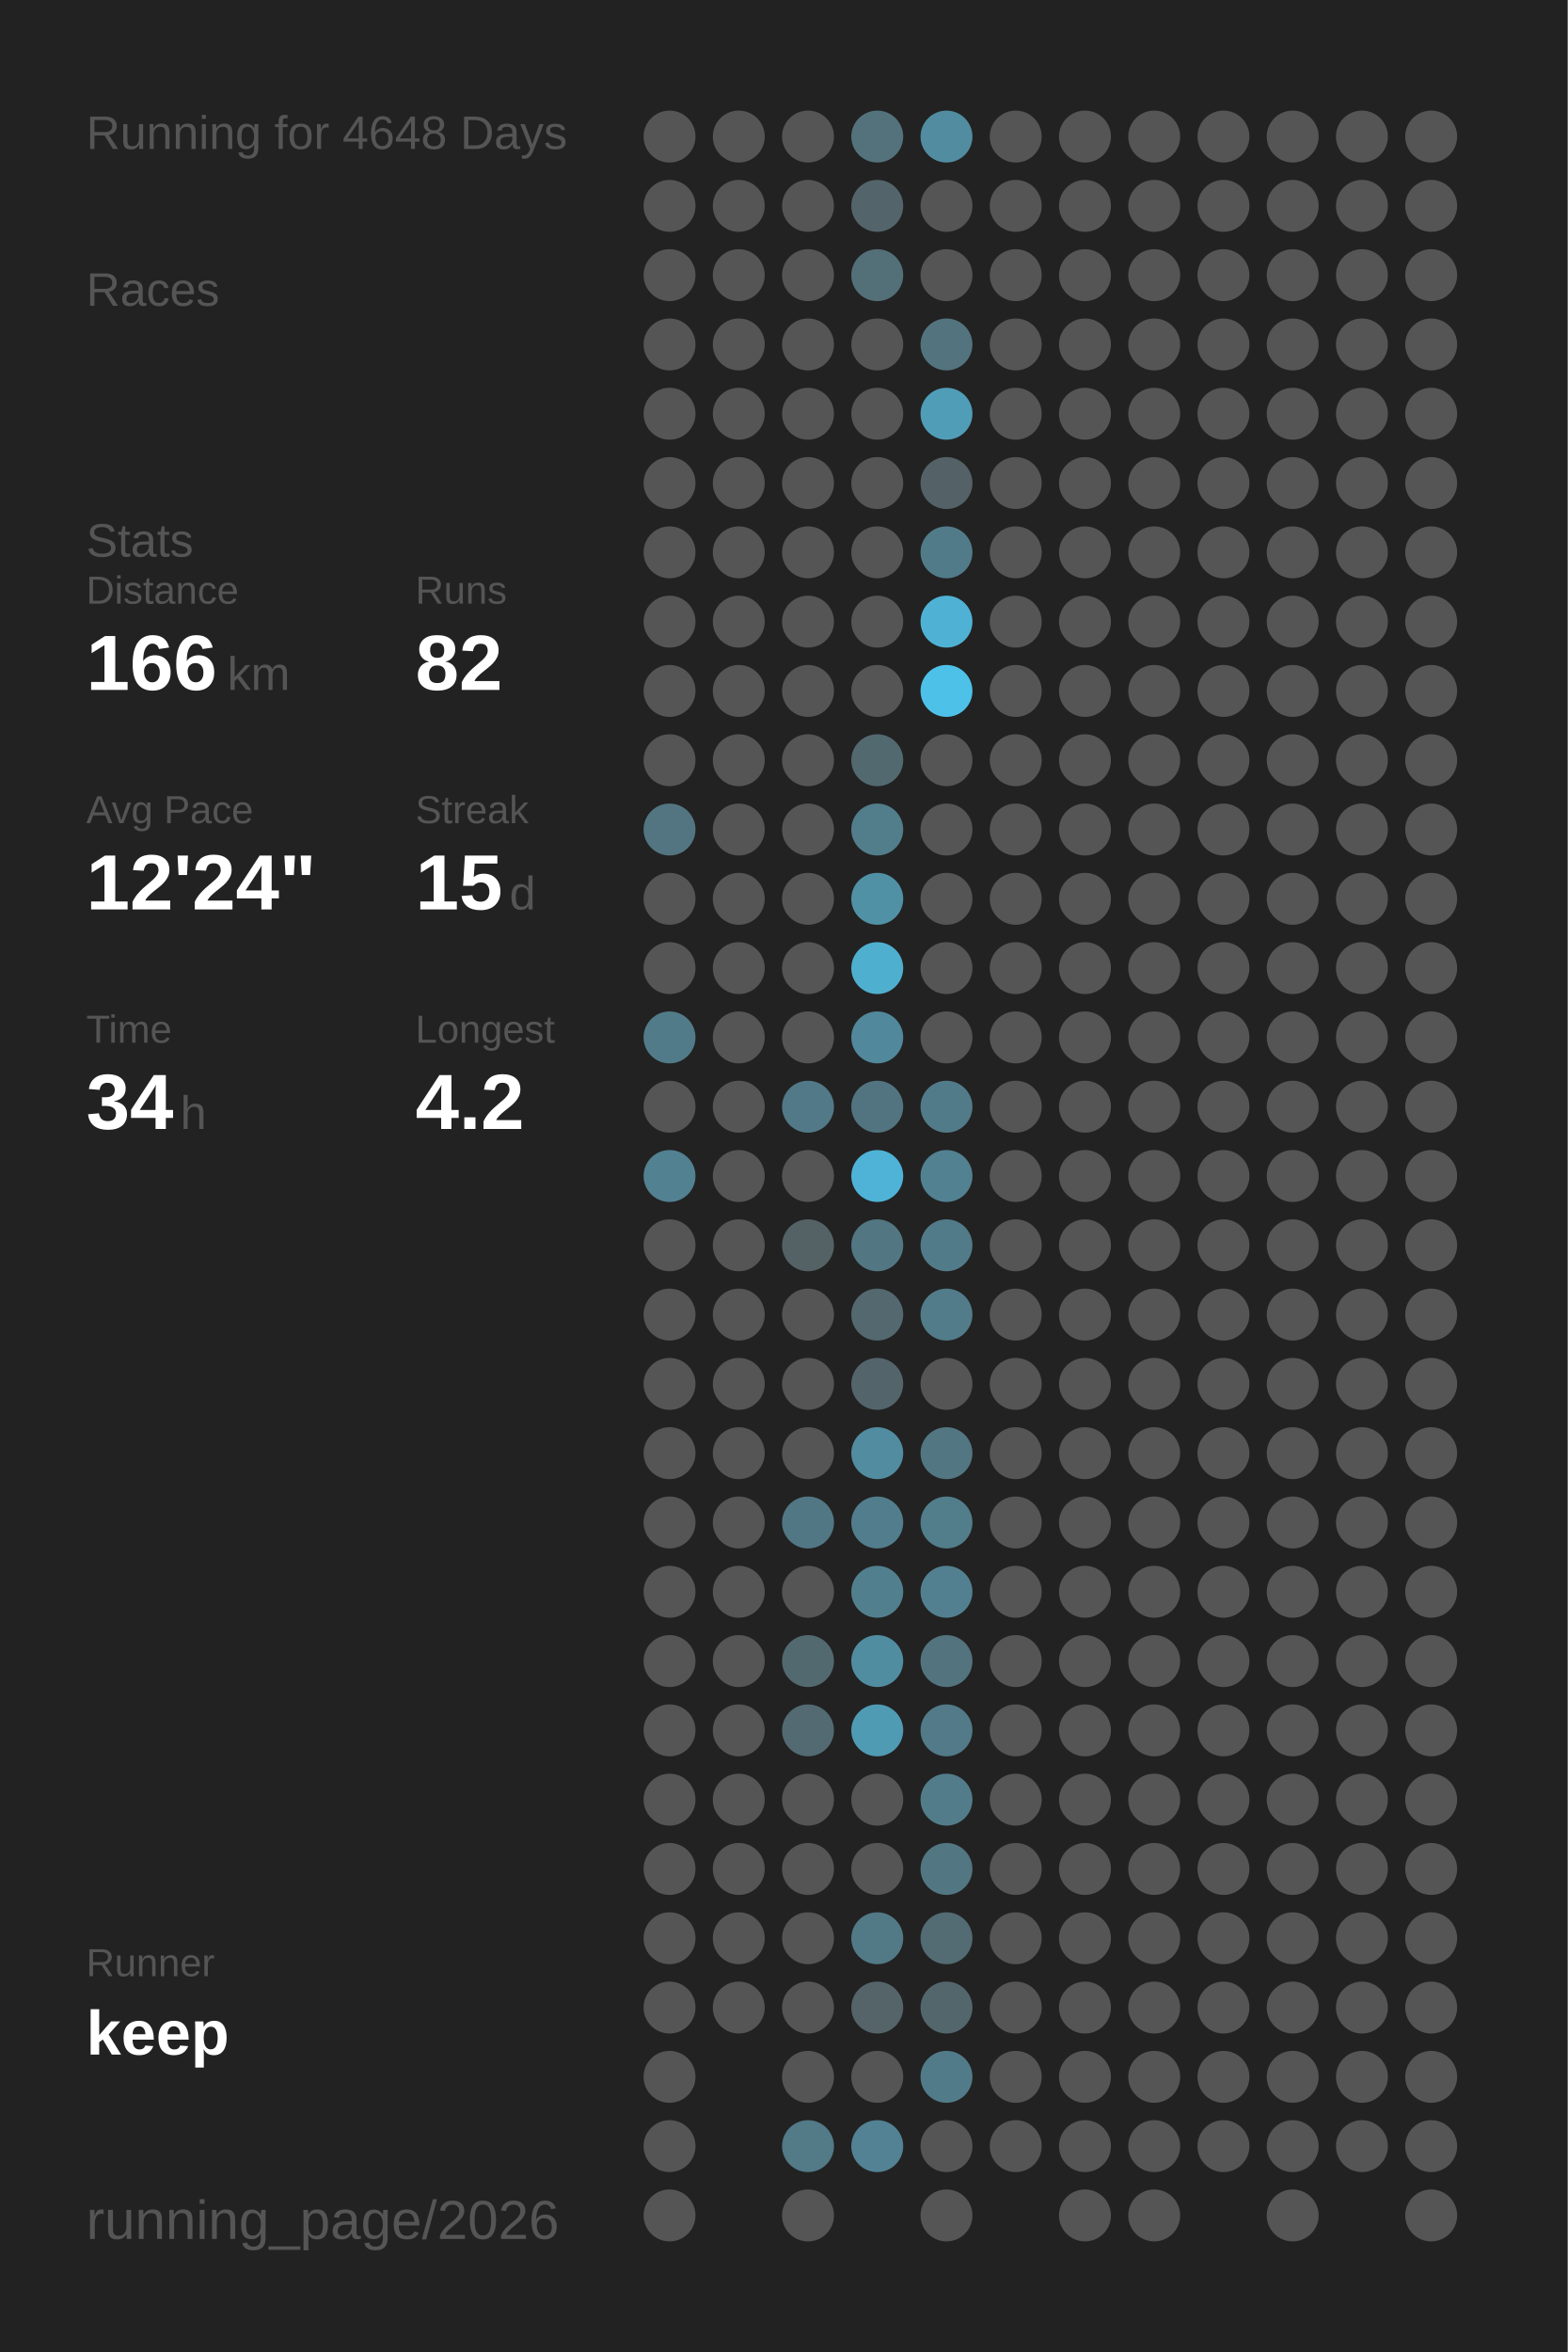
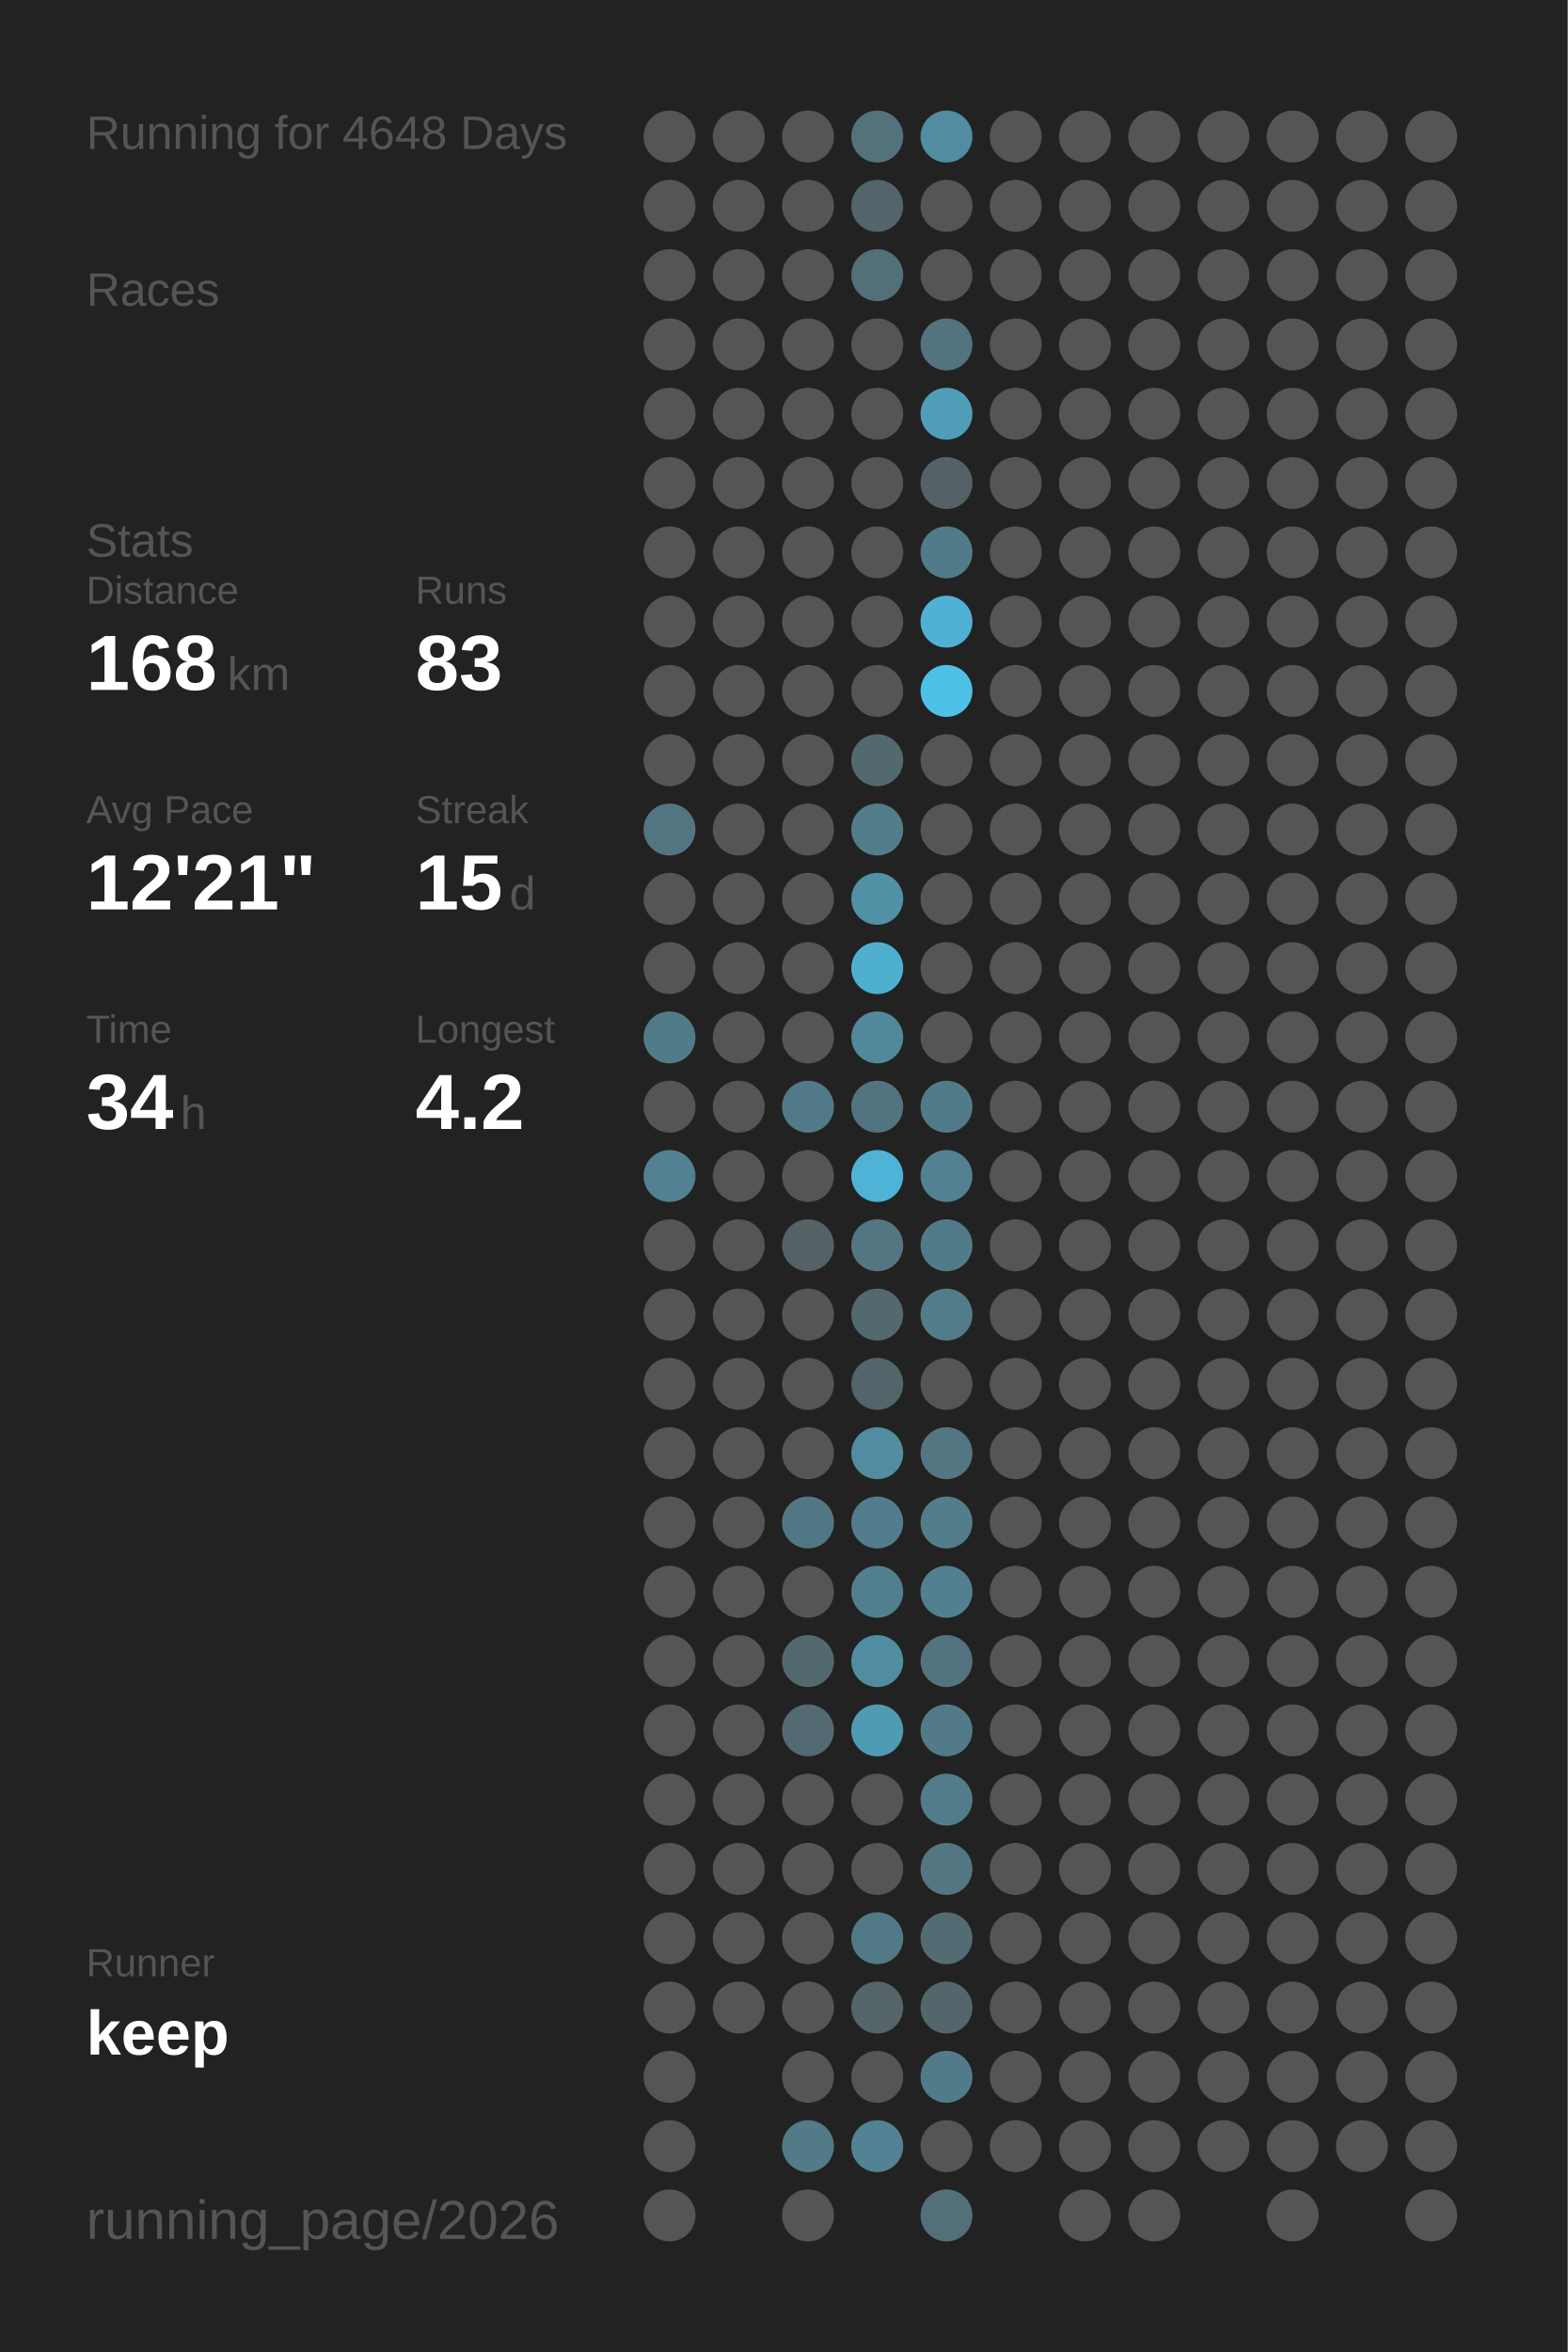
<svg xmlns="http://www.w3.org/2000/svg" baseProfile="full" height="300mm" version="1.1" viewBox="0,0,200,300" width="200mm">
  <defs />
  <rect fill="#222222" height="300" width="200" x="0" y="0" />
  <text fill="#555555" style="font-size:6px; font-family:Arial;" x="11" y="19">Running for 4648 Days</text>
  <text fill="#555555" style="font-size:6px; font-family:Arial;" x="11" y="39">Races</text>
  <text fill="#555555" style="font-size:6px; font-family:Arial;" x="11" y="71">Stats</text>
  <text fill="#555555" style="font-size:5px; font-family:Arial;" x="11" y="77">Distance</text>
-   <text fill="#FFFFFF" style="font-size:10px; font-family:Arial; font-weight:bold;" x="11" y="88">166</text>
+   <text fill="#FFFFFF" style="font-size:10px; font-family:Arial; font-weight:bold;" x="11" y="88">168</text>
  <text fill="#555555" style="font-size:6px; font-family:Arial;" x="29" y="88">km</text>
  <text fill="#555555" style="font-size:5px; font-family:Arial;" x="53" y="77">Runs</text>
-   <text fill="#FFFFFF" style="font-size:10px; font-family:Arial; font-weight:bold;" x="53" y="88">82</text>
+   <text fill="#FFFFFF" style="font-size:10px; font-family:Arial; font-weight:bold;" x="53" y="88">83</text>
  <text fill="#555555" style="font-size:5px; font-family:Arial;" x="11" y="105">Avg Pace</text>
-   <text fill="#FFFFFF" style="font-size:10px; font-family:Arial; font-weight:bold;" x="11" y="116">12'24"</text>
+   <text fill="#FFFFFF" style="font-size:10px; font-family:Arial; font-weight:bold;" x="11" y="116">12'21"</text>
  <text fill="#555555" style="font-size:5px; font-family:Arial;" x="53" y="105">Streak</text>
  <text fill="#FFFFFF" style="font-size:10px; font-family:Arial; font-weight:bold;" x="53" y="116">15</text>
  <text fill="#555555" style="font-size:6px; font-family:Arial;" x="65" y="116">d</text>
  <text fill="#555555" style="font-size:5px; font-family:Arial;" x="11" y="133">Time</text>
  <text fill="#FFFFFF" style="font-size:10px; font-family:Arial; font-weight:bold;" x="11" y="144">34</text>
  <text fill="#555555" style="font-size:6px; font-family:Arial;" x="23" y="144">h</text>
  <text fill="#555555" style="font-size:5px; font-family:Arial;" x="53" y="133">Longest</text>
  <text fill="#FFFFFF" style="font-size:10px; font-family:Arial; font-weight:bold;" x="53" y="144">4.2</text>
  <text fill="#555555" style="font-size:5px; font-family:Arial;" x="11" y="252.065">Runner</text>
  <text fill="#FFFFFF" style="font-size:8px; font-family:Arial; font-weight:bold;" x="11" y="262.065">keep</text>
  <text fill="#555555" style="font-size:7px; font-family:Arial;" x="11" y="285.581">running_page/2026</text>
  <circle cx="85.417" cy="17.419" fill="#555555" r="3.312" />
  <circle cx="85.417" cy="26.258" fill="#555555" r="3.312" />
  <circle cx="85.417" cy="35.097" fill="#555555" r="3.312" />
  <circle cx="85.417" cy="43.935" fill="#555555" r="3.312" />
  <circle cx="85.417" cy="52.774" fill="#555555" r="3.312" />
  <circle cx="85.417" cy="61.613" fill="#555555" r="3.312" />
  <circle cx="85.417" cy="70.452" fill="#555555" r="3.312" />
  <circle cx="85.417" cy="79.29" fill="#555555" r="3.312" />
  <circle cx="85.417" cy="88.129" fill="#555555" r="3.312" />
  <circle cx="85.417" cy="96.968" fill="#555555" r="3.312" />
  <circle cx="85.417" cy="105.806" fill="#527581" r="3.312" />
  <circle cx="85.417" cy="114.645" fill="#555555" r="3.312" />
  <circle cx="85.417" cy="123.484" fill="#555555" r="3.312" />
  <circle cx="85.417" cy="132.323" fill="#527b89" r="3.312" />
  <circle cx="85.417" cy="141.161" fill="#555555" r="3.312" />
  <circle cx="85.417" cy="150" fill="#528191" r="3.312" />
  <circle cx="85.417" cy="158.839" fill="#555555" r="3.312" />
  <circle cx="85.417" cy="167.677" fill="#555555" r="3.312" />
  <circle cx="85.417" cy="176.516" fill="#555555" r="3.312" />
  <circle cx="85.417" cy="185.355" fill="#555555" r="3.312" />
  <circle cx="85.417" cy="194.194" fill="#555555" r="3.312" />
  <circle cx="85.417" cy="203.032" fill="#555555" r="3.312" />
  <circle cx="85.417" cy="211.871" fill="#555555" r="3.312" />
  <circle cx="85.417" cy="220.71" fill="#555555" r="3.312" />
  <circle cx="85.417" cy="229.548" fill="#555555" r="3.312" />
  <circle cx="85.417" cy="238.387" fill="#555555" r="3.312" />
  <circle cx="85.417" cy="247.226" fill="#555555" r="3.312" />
  <circle cx="85.417" cy="256.065" fill="#555555" r="3.312" />
  <circle cx="85.417" cy="264.903" fill="#555555" r="3.312" />
  <circle cx="85.417" cy="273.742" fill="#555555" r="3.312" />
  <circle cx="85.417" cy="282.581" fill="#555555" r="3.312" />
  <circle cx="94.25" cy="17.419" fill="#555555" r="3.312" />
  <circle cx="94.25" cy="26.258" fill="#555555" r="3.312" />
  <circle cx="94.25" cy="35.097" fill="#555555" r="3.312" />
  <circle cx="94.25" cy="43.935" fill="#555555" r="3.312" />
  <circle cx="94.25" cy="52.774" fill="#555555" r="3.312" />
  <circle cx="94.25" cy="61.613" fill="#555555" r="3.312" />
  <circle cx="94.25" cy="70.452" fill="#555555" r="3.312" />
  <circle cx="94.25" cy="79.29" fill="#555555" r="3.312" />
  <circle cx="94.25" cy="88.129" fill="#555555" r="3.312" />
  <circle cx="94.25" cy="96.968" fill="#555555" r="3.312" />
  <circle cx="94.25" cy="105.806" fill="#555555" r="3.312" />
  <circle cx="94.25" cy="114.645" fill="#555555" r="3.312" />
  <circle cx="94.25" cy="123.484" fill="#555555" r="3.312" />
  <circle cx="94.25" cy="132.323" fill="#555555" r="3.312" />
  <circle cx="94.25" cy="141.161" fill="#555555" r="3.312" />
  <circle cx="94.25" cy="150" fill="#555555" r="3.312" />
  <circle cx="94.25" cy="158.839" fill="#555555" r="3.312" />
  <circle cx="94.25" cy="167.677" fill="#555555" r="3.312" />
  <circle cx="94.25" cy="176.516" fill="#555555" r="3.312" />
  <circle cx="94.25" cy="185.355" fill="#555555" r="3.312" />
  <circle cx="94.25" cy="194.194" fill="#555555" r="3.312" />
  <circle cx="94.25" cy="203.032" fill="#555555" r="3.312" />
  <circle cx="94.25" cy="211.871" fill="#555555" r="3.312" />
  <circle cx="94.25" cy="220.71" fill="#555555" r="3.312" />
  <circle cx="94.25" cy="229.548" fill="#555555" r="3.312" />
  <circle cx="94.25" cy="238.387" fill="#555555" r="3.312" />
  <circle cx="94.25" cy="247.226" fill="#555555" r="3.312" />
  <circle cx="94.25" cy="256.065" fill="#555555" r="3.312" />
  <circle cx="103.083" cy="17.419" fill="#555555" r="3.312" />
  <circle cx="103.083" cy="26.258" fill="#555555" r="3.312" />
  <circle cx="103.083" cy="35.097" fill="#555555" r="3.312" />
  <circle cx="103.083" cy="43.935" fill="#555555" r="3.312" />
  <circle cx="103.083" cy="52.774" fill="#555555" r="3.312" />
  <circle cx="103.083" cy="61.613" fill="#555555" r="3.312" />
  <circle cx="103.083" cy="70.452" fill="#555555" r="3.312" />
  <circle cx="103.083" cy="79.29" fill="#555555" r="3.312" />
  <circle cx="103.083" cy="88.129" fill="#555555" r="3.312" />
  <circle cx="103.083" cy="96.968" fill="#555555" r="3.312" />
  <circle cx="103.083" cy="105.806" fill="#555555" r="3.312" />
  <circle cx="103.083" cy="114.645" fill="#555555" r="3.312" />
  <circle cx="103.083" cy="123.484" fill="#555555" r="3.312" />
  <circle cx="103.083" cy="132.323" fill="#555555" r="3.312" />
  <circle cx="103.083" cy="141.161" fill="#527987" r="3.312" />
  <circle cx="103.083" cy="150" fill="#555555" r="3.312" />
  <circle cx="103.083" cy="158.839" fill="#546266" r="3.312" />
  <circle cx="103.083" cy="167.677" fill="#555555" r="3.312" />
  <circle cx="103.083" cy="176.516" fill="#555555" r="3.312" />
  <circle cx="103.083" cy="185.355" fill="#555555" r="3.312" />
  <circle cx="103.083" cy="194.194" fill="#527784" r="3.312" />
  <circle cx="103.083" cy="203.032" fill="#555555" r="3.312" />
  <circle cx="103.083" cy="211.871" fill="#536970" r="3.312" />
  <circle cx="103.083" cy="220.71" fill="#536a72" r="3.312" />
  <circle cx="103.083" cy="229.548" fill="#555555" r="3.312" />
  <circle cx="103.083" cy="238.387" fill="#555555" r="3.312" />
  <circle cx="103.083" cy="247.226" fill="#555555" r="3.312" />
  <circle cx="103.083" cy="256.065" fill="#555555" r="3.312" />
  <circle cx="103.083" cy="264.903" fill="#555555" r="3.312" />
  <circle cx="103.083" cy="273.742" fill="#527a87" r="3.312" />
  <circle cx="103.083" cy="282.581" fill="#555555" r="3.312" />
  <circle cx="111.917" cy="17.419" fill="#53727c" r="3.312" />
  <circle cx="111.917" cy="26.258" fill="#53656b" r="3.312" />
  <circle cx="111.917" cy="35.097" fill="#536f78" r="3.312" />
  <circle cx="111.917" cy="43.935" fill="#555555" r="3.312" />
  <circle cx="111.917" cy="52.774" fill="#555555" r="3.312" />
  <circle cx="111.917" cy="61.613" fill="#555555" r="3.312" />
  <circle cx="111.917" cy="70.452" fill="#555555" r="3.312" />
  <circle cx="111.917" cy="79.29" fill="#555555" r="3.312" />
  <circle cx="111.917" cy="88.129" fill="#555555" r="3.312" />
  <circle cx="111.917" cy="96.968" fill="#536970" r="3.312" />
  <circle cx="111.917" cy="105.806" fill="#527d8b" r="3.312" />
  <circle cx="111.917" cy="114.645" fill="#5191a6" r="3.312" />
  <circle cx="111.917" cy="123.484" fill="#4fafcf" r="3.312" />
  <circle cx="111.917" cy="132.323" fill="#51889b" r="3.312" />
  <circle cx="111.917" cy="141.161" fill="#527480" r="3.312" />
  <circle cx="111.917" cy="150" fill="#4eb3d6" r="3.312" />
  <circle cx="111.917" cy="158.839" fill="#527783" r="3.312" />
  <circle cx="111.917" cy="167.677" fill="#53686f" r="3.312" />
  <circle cx="111.917" cy="176.516" fill="#53646a" r="3.312" />
  <circle cx="111.917" cy="185.355" fill="#518ca0" r="3.312" />
  <circle cx="111.917" cy="194.194" fill="#527d8c" r="3.312" />
  <circle cx="111.917" cy="203.032" fill="#527f8e" r="3.312" />
  <circle cx="111.917" cy="211.871" fill="#518da1" r="3.312" />
  <circle cx="111.917" cy="220.71" fill="#509bb4" r="3.312" />
  <circle cx="111.917" cy="229.548" fill="#555555" r="3.312" />
  <circle cx="111.917" cy="238.387" fill="#555555" r="3.312" />
  <circle cx="111.917" cy="247.226" fill="#527986" r="3.312" />
  <circle cx="111.917" cy="256.065" fill="#546469" r="3.312" />
  <circle cx="111.917" cy="264.903" fill="#555555" r="3.312" />
  <circle cx="111.917" cy="273.742" fill="#528293" r="3.312" />
  <circle cx="120.75" cy="17.419" fill="#518ca0" r="3.312" />
  <circle cx="120.75" cy="26.258" fill="#555555" r="3.312" />
  <circle cx="120.75" cy="35.097" fill="#555555" r="3.312" />
  <circle cx="120.75" cy="43.935" fill="#53737e" r="3.312" />
  <circle cx="120.75" cy="52.774" fill="#509db8" r="3.312" />
  <circle cx="120.75" cy="61.613" fill="#546267" r="3.312" />
  <circle cx="120.75" cy="70.452" fill="#527b89" r="3.312" />
  <circle cx="120.75" cy="79.29" fill="#4fb2d4" r="3.312" />
  <circle cx="120.75" cy="88.129" fill="#4ec1e8" r="3.312" />
  <circle cx="120.75" cy="96.968" fill="#555555" r="3.312" />
  <circle cx="120.75" cy="105.806" fill="#555555" r="3.312" />
  <circle cx="120.75" cy="114.645" fill="#555555" r="3.312" />
  <circle cx="120.75" cy="123.484" fill="#555555" r="3.312" />
  <circle cx="120.75" cy="132.323" fill="#555555" r="3.312" />
  <circle cx="120.75" cy="141.161" fill="#527b89" r="3.312" />
  <circle cx="120.75" cy="150" fill="#528191" r="3.312" />
  <circle cx="120.75" cy="158.839" fill="#527b89" r="3.312" />
  <circle cx="120.75" cy="167.677" fill="#527c8a" r="3.312" />
  <circle cx="120.75" cy="176.516" fill="#555555" r="3.312" />
  <circle cx="120.75" cy="185.355" fill="#527682" r="3.312" />
  <circle cx="120.75" cy="194.194" fill="#527d8b" r="3.312" />
  <circle cx="120.75" cy="203.032" fill="#528090" r="3.312" />
  <circle cx="120.75" cy="211.871" fill="#53737e" r="3.312" />
  <circle cx="120.75" cy="220.71" fill="#527a88" r="3.312" />
  <circle cx="120.75" cy="229.548" fill="#527c8a" r="3.312" />
  <circle cx="120.75" cy="238.387" fill="#527682" r="3.312" />
  <circle cx="120.75" cy="247.226" fill="#536b73" r="3.312" />
  <circle cx="120.75" cy="256.065" fill="#53666c" r="3.312" />
  <circle cx="120.75" cy="264.903" fill="#527b89" r="3.312" />
  <circle cx="120.75" cy="273.742" fill="#555555" r="3.312" />
-   <circle cx="120.75" cy="282.581" fill="#555555" r="3.312" />
+   <circle cx="120.75" cy="282.581" fill="#53707a" r="3.312" />
  <circle cx="129.583" cy="17.419" fill="#555555" r="3.312" />
  <circle cx="129.583" cy="26.258" fill="#555555" r="3.312" />
  <circle cx="129.583" cy="35.097" fill="#555555" r="3.312" />
  <circle cx="129.583" cy="43.935" fill="#555555" r="3.312" />
  <circle cx="129.583" cy="52.774" fill="#555555" r="3.312" />
  <circle cx="129.583" cy="61.613" fill="#555555" r="3.312" />
  <circle cx="129.583" cy="70.452" fill="#555555" r="3.312" />
  <circle cx="129.583" cy="79.29" fill="#555555" r="3.312" />
  <circle cx="129.583" cy="88.129" fill="#555555" r="3.312" />
  <circle cx="129.583" cy="96.968" fill="#555555" r="3.312" />
  <circle cx="129.583" cy="105.806" fill="#555555" r="3.312" />
  <circle cx="129.583" cy="114.645" fill="#555555" r="3.312" />
  <circle cx="129.583" cy="123.484" fill="#555555" r="3.312" />
  <circle cx="129.583" cy="132.323" fill="#555555" r="3.312" />
  <circle cx="129.583" cy="141.161" fill="#555555" r="3.312" />
  <circle cx="129.583" cy="150" fill="#555555" r="3.312" />
  <circle cx="129.583" cy="158.839" fill="#555555" r="3.312" />
  <circle cx="129.583" cy="167.677" fill="#555555" r="3.312" />
  <circle cx="129.583" cy="176.516" fill="#555555" r="3.312" />
  <circle cx="129.583" cy="185.355" fill="#555555" r="3.312" />
  <circle cx="129.583" cy="194.194" fill="#555555" r="3.312" />
  <circle cx="129.583" cy="203.032" fill="#555555" r="3.312" />
  <circle cx="129.583" cy="211.871" fill="#555555" r="3.312" />
  <circle cx="129.583" cy="220.71" fill="#555555" r="3.312" />
  <circle cx="129.583" cy="229.548" fill="#555555" r="3.312" />
  <circle cx="129.583" cy="238.387" fill="#555555" r="3.312" />
  <circle cx="129.583" cy="247.226" fill="#555555" r="3.312" />
  <circle cx="129.583" cy="256.065" fill="#555555" r="3.312" />
  <circle cx="129.583" cy="264.903" fill="#555555" r="3.312" />
  <circle cx="129.583" cy="273.742" fill="#555555" r="3.312" />
  <circle cx="138.417" cy="17.419" fill="#555555" r="3.312" />
  <circle cx="138.417" cy="26.258" fill="#555555" r="3.312" />
  <circle cx="138.417" cy="35.097" fill="#555555" r="3.312" />
  <circle cx="138.417" cy="43.935" fill="#555555" r="3.312" />
  <circle cx="138.417" cy="52.774" fill="#555555" r="3.312" />
  <circle cx="138.417" cy="61.613" fill="#555555" r="3.312" />
  <circle cx="138.417" cy="70.452" fill="#555555" r="3.312" />
  <circle cx="138.417" cy="79.29" fill="#555555" r="3.312" />
  <circle cx="138.417" cy="88.129" fill="#555555" r="3.312" />
  <circle cx="138.417" cy="96.968" fill="#555555" r="3.312" />
  <circle cx="138.417" cy="105.806" fill="#555555" r="3.312" />
  <circle cx="138.417" cy="114.645" fill="#555555" r="3.312" />
  <circle cx="138.417" cy="123.484" fill="#555555" r="3.312" />
  <circle cx="138.417" cy="132.323" fill="#555555" r="3.312" />
  <circle cx="138.417" cy="141.161" fill="#555555" r="3.312" />
  <circle cx="138.417" cy="150" fill="#555555" r="3.312" />
  <circle cx="138.417" cy="158.839" fill="#555555" r="3.312" />
  <circle cx="138.417" cy="167.677" fill="#555555" r="3.312" />
  <circle cx="138.417" cy="176.516" fill="#555555" r="3.312" />
  <circle cx="138.417" cy="185.355" fill="#555555" r="3.312" />
  <circle cx="138.417" cy="194.194" fill="#555555" r="3.312" />
  <circle cx="138.417" cy="203.032" fill="#555555" r="3.312" />
  <circle cx="138.417" cy="211.871" fill="#555555" r="3.312" />
  <circle cx="138.417" cy="220.71" fill="#555555" r="3.312" />
  <circle cx="138.417" cy="229.548" fill="#555555" r="3.312" />
  <circle cx="138.417" cy="238.387" fill="#555555" r="3.312" />
  <circle cx="138.417" cy="247.226" fill="#555555" r="3.312" />
  <circle cx="138.417" cy="256.065" fill="#555555" r="3.312" />
  <circle cx="138.417" cy="264.903" fill="#555555" r="3.312" />
  <circle cx="138.417" cy="273.742" fill="#555555" r="3.312" />
  <circle cx="138.417" cy="282.581" fill="#555555" r="3.312" />
  <circle cx="147.25" cy="17.419" fill="#555555" r="3.312" />
  <circle cx="147.25" cy="26.258" fill="#555555" r="3.312" />
  <circle cx="147.25" cy="35.097" fill="#555555" r="3.312" />
  <circle cx="147.25" cy="43.935" fill="#555555" r="3.312" />
  <circle cx="147.25" cy="52.774" fill="#555555" r="3.312" />
  <circle cx="147.25" cy="61.613" fill="#555555" r="3.312" />
  <circle cx="147.25" cy="70.452" fill="#555555" r="3.312" />
  <circle cx="147.25" cy="79.29" fill="#555555" r="3.312" />
  <circle cx="147.25" cy="88.129" fill="#555555" r="3.312" />
  <circle cx="147.25" cy="96.968" fill="#555555" r="3.312" />
  <circle cx="147.25" cy="105.806" fill="#555555" r="3.312" />
  <circle cx="147.25" cy="114.645" fill="#555555" r="3.312" />
  <circle cx="147.25" cy="123.484" fill="#555555" r="3.312" />
  <circle cx="147.25" cy="132.323" fill="#555555" r="3.312" />
  <circle cx="147.25" cy="141.161" fill="#555555" r="3.312" />
  <circle cx="147.25" cy="150" fill="#555555" r="3.312" />
  <circle cx="147.25" cy="158.839" fill="#555555" r="3.312" />
  <circle cx="147.25" cy="167.677" fill="#555555" r="3.312" />
  <circle cx="147.25" cy="176.516" fill="#555555" r="3.312" />
  <circle cx="147.25" cy="185.355" fill="#555555" r="3.312" />
  <circle cx="147.25" cy="194.194" fill="#555555" r="3.312" />
  <circle cx="147.25" cy="203.032" fill="#555555" r="3.312" />
  <circle cx="147.25" cy="211.871" fill="#555555" r="3.312" />
  <circle cx="147.25" cy="220.71" fill="#555555" r="3.312" />
  <circle cx="147.25" cy="229.548" fill="#555555" r="3.312" />
  <circle cx="147.25" cy="238.387" fill="#555555" r="3.312" />
  <circle cx="147.25" cy="247.226" fill="#555555" r="3.312" />
  <circle cx="147.25" cy="256.065" fill="#555555" r="3.312" />
  <circle cx="147.25" cy="264.903" fill="#555555" r="3.312" />
  <circle cx="147.25" cy="273.742" fill="#555555" r="3.312" />
  <circle cx="147.25" cy="282.581" fill="#555555" r="3.312" />
  <circle cx="156.083" cy="17.419" fill="#555555" r="3.312" />
  <circle cx="156.083" cy="26.258" fill="#555555" r="3.312" />
  <circle cx="156.083" cy="35.097" fill="#555555" r="3.312" />
  <circle cx="156.083" cy="43.935" fill="#555555" r="3.312" />
  <circle cx="156.083" cy="52.774" fill="#555555" r="3.312" />
  <circle cx="156.083" cy="61.613" fill="#555555" r="3.312" />
  <circle cx="156.083" cy="70.452" fill="#555555" r="3.312" />
  <circle cx="156.083" cy="79.29" fill="#555555" r="3.312" />
  <circle cx="156.083" cy="88.129" fill="#555555" r="3.312" />
  <circle cx="156.083" cy="96.968" fill="#555555" r="3.312" />
  <circle cx="156.083" cy="105.806" fill="#555555" r="3.312" />
  <circle cx="156.083" cy="114.645" fill="#555555" r="3.312" />
  <circle cx="156.083" cy="123.484" fill="#555555" r="3.312" />
  <circle cx="156.083" cy="132.323" fill="#555555" r="3.312" />
  <circle cx="156.083" cy="141.161" fill="#555555" r="3.312" />
  <circle cx="156.083" cy="150" fill="#555555" r="3.312" />
  <circle cx="156.083" cy="158.839" fill="#555555" r="3.312" />
  <circle cx="156.083" cy="167.677" fill="#555555" r="3.312" />
  <circle cx="156.083" cy="176.516" fill="#555555" r="3.312" />
  <circle cx="156.083" cy="185.355" fill="#555555" r="3.312" />
  <circle cx="156.083" cy="194.194" fill="#555555" r="3.312" />
  <circle cx="156.083" cy="203.032" fill="#555555" r="3.312" />
  <circle cx="156.083" cy="211.871" fill="#555555" r="3.312" />
  <circle cx="156.083" cy="220.71" fill="#555555" r="3.312" />
  <circle cx="156.083" cy="229.548" fill="#555555" r="3.312" />
  <circle cx="156.083" cy="238.387" fill="#555555" r="3.312" />
  <circle cx="156.083" cy="247.226" fill="#555555" r="3.312" />
  <circle cx="156.083" cy="256.065" fill="#555555" r="3.312" />
  <circle cx="156.083" cy="264.903" fill="#555555" r="3.312" />
  <circle cx="156.083" cy="273.742" fill="#555555" r="3.312" />
  <circle cx="164.917" cy="17.419" fill="#555555" r="3.312" />
  <circle cx="164.917" cy="26.258" fill="#555555" r="3.312" />
  <circle cx="164.917" cy="35.097" fill="#555555" r="3.312" />
  <circle cx="164.917" cy="43.935" fill="#555555" r="3.312" />
  <circle cx="164.917" cy="52.774" fill="#555555" r="3.312" />
  <circle cx="164.917" cy="61.613" fill="#555555" r="3.312" />
  <circle cx="164.917" cy="70.452" fill="#555555" r="3.312" />
  <circle cx="164.917" cy="79.29" fill="#555555" r="3.312" />
  <circle cx="164.917" cy="88.129" fill="#555555" r="3.312" />
  <circle cx="164.917" cy="96.968" fill="#555555" r="3.312" />
  <circle cx="164.917" cy="105.806" fill="#555555" r="3.312" />
  <circle cx="164.917" cy="114.645" fill="#555555" r="3.312" />
  <circle cx="164.917" cy="123.484" fill="#555555" r="3.312" />
  <circle cx="164.917" cy="132.323" fill="#555555" r="3.312" />
  <circle cx="164.917" cy="141.161" fill="#555555" r="3.312" />
  <circle cx="164.917" cy="150" fill="#555555" r="3.312" />
  <circle cx="164.917" cy="158.839" fill="#555555" r="3.312" />
  <circle cx="164.917" cy="167.677" fill="#555555" r="3.312" />
  <circle cx="164.917" cy="176.516" fill="#555555" r="3.312" />
  <circle cx="164.917" cy="185.355" fill="#555555" r="3.312" />
  <circle cx="164.917" cy="194.194" fill="#555555" r="3.312" />
  <circle cx="164.917" cy="203.032" fill="#555555" r="3.312" />
  <circle cx="164.917" cy="211.871" fill="#555555" r="3.312" />
  <circle cx="164.917" cy="220.71" fill="#555555" r="3.312" />
  <circle cx="164.917" cy="229.548" fill="#555555" r="3.312" />
  <circle cx="164.917" cy="238.387" fill="#555555" r="3.312" />
  <circle cx="164.917" cy="247.226" fill="#555555" r="3.312" />
  <circle cx="164.917" cy="256.065" fill="#555555" r="3.312" />
  <circle cx="164.917" cy="264.903" fill="#555555" r="3.312" />
  <circle cx="164.917" cy="273.742" fill="#555555" r="3.312" />
  <circle cx="164.917" cy="282.581" fill="#555555" r="3.312" />
  <circle cx="173.75" cy="17.419" fill="#555555" r="3.312" />
  <circle cx="173.75" cy="26.258" fill="#555555" r="3.312" />
  <circle cx="173.75" cy="35.097" fill="#555555" r="3.312" />
  <circle cx="173.75" cy="43.935" fill="#555555" r="3.312" />
  <circle cx="173.75" cy="52.774" fill="#555555" r="3.312" />
  <circle cx="173.75" cy="61.613" fill="#555555" r="3.312" />
  <circle cx="173.75" cy="70.452" fill="#555555" r="3.312" />
  <circle cx="173.75" cy="79.29" fill="#555555" r="3.312" />
  <circle cx="173.75" cy="88.129" fill="#555555" r="3.312" />
  <circle cx="173.75" cy="96.968" fill="#555555" r="3.312" />
  <circle cx="173.75" cy="105.806" fill="#555555" r="3.312" />
  <circle cx="173.75" cy="114.645" fill="#555555" r="3.312" />
  <circle cx="173.75" cy="123.484" fill="#555555" r="3.312" />
  <circle cx="173.75" cy="132.323" fill="#555555" r="3.312" />
  <circle cx="173.75" cy="141.161" fill="#555555" r="3.312" />
  <circle cx="173.75" cy="150" fill="#555555" r="3.312" />
  <circle cx="173.75" cy="158.839" fill="#555555" r="3.312" />
  <circle cx="173.75" cy="167.677" fill="#555555" r="3.312" />
  <circle cx="173.75" cy="176.516" fill="#555555" r="3.312" />
  <circle cx="173.75" cy="185.355" fill="#555555" r="3.312" />
  <circle cx="173.75" cy="194.194" fill="#555555" r="3.312" />
  <circle cx="173.75" cy="203.032" fill="#555555" r="3.312" />
  <circle cx="173.75" cy="211.871" fill="#555555" r="3.312" />
  <circle cx="173.75" cy="220.71" fill="#555555" r="3.312" />
  <circle cx="173.75" cy="229.548" fill="#555555" r="3.312" />
  <circle cx="173.75" cy="238.387" fill="#555555" r="3.312" />
  <circle cx="173.75" cy="247.226" fill="#555555" r="3.312" />
  <circle cx="173.75" cy="256.065" fill="#555555" r="3.312" />
  <circle cx="173.75" cy="264.903" fill="#555555" r="3.312" />
  <circle cx="173.75" cy="273.742" fill="#555555" r="3.312" />
  <circle cx="182.583" cy="17.419" fill="#555555" r="3.312" />
  <circle cx="182.583" cy="26.258" fill="#555555" r="3.312" />
  <circle cx="182.583" cy="35.097" fill="#555555" r="3.312" />
  <circle cx="182.583" cy="43.935" fill="#555555" r="3.312" />
  <circle cx="182.583" cy="52.774" fill="#555555" r="3.312" />
  <circle cx="182.583" cy="61.613" fill="#555555" r="3.312" />
  <circle cx="182.583" cy="70.452" fill="#555555" r="3.312" />
  <circle cx="182.583" cy="79.29" fill="#555555" r="3.312" />
  <circle cx="182.583" cy="88.129" fill="#555555" r="3.312" />
  <circle cx="182.583" cy="96.968" fill="#555555" r="3.312" />
  <circle cx="182.583" cy="105.806" fill="#555555" r="3.312" />
  <circle cx="182.583" cy="114.645" fill="#555555" r="3.312" />
  <circle cx="182.583" cy="123.484" fill="#555555" r="3.312" />
  <circle cx="182.583" cy="132.323" fill="#555555" r="3.312" />
  <circle cx="182.583" cy="141.161" fill="#555555" r="3.312" />
  <circle cx="182.583" cy="150" fill="#555555" r="3.312" />
  <circle cx="182.583" cy="158.839" fill="#555555" r="3.312" />
  <circle cx="182.583" cy="167.677" fill="#555555" r="3.312" />
  <circle cx="182.583" cy="176.516" fill="#555555" r="3.312" />
  <circle cx="182.583" cy="185.355" fill="#555555" r="3.312" />
  <circle cx="182.583" cy="194.194" fill="#555555" r="3.312" />
  <circle cx="182.583" cy="203.032" fill="#555555" r="3.312" />
  <circle cx="182.583" cy="211.871" fill="#555555" r="3.312" />
  <circle cx="182.583" cy="220.71" fill="#555555" r="3.312" />
  <circle cx="182.583" cy="229.548" fill="#555555" r="3.312" />
  <circle cx="182.583" cy="238.387" fill="#555555" r="3.312" />
  <circle cx="182.583" cy="247.226" fill="#555555" r="3.312" />
  <circle cx="182.583" cy="256.065" fill="#555555" r="3.312" />
  <circle cx="182.583" cy="264.903" fill="#555555" r="3.312" />
  <circle cx="182.583" cy="273.742" fill="#555555" r="3.312" />
  <circle cx="182.583" cy="282.581" fill="#555555" r="3.312" />
</svg>
